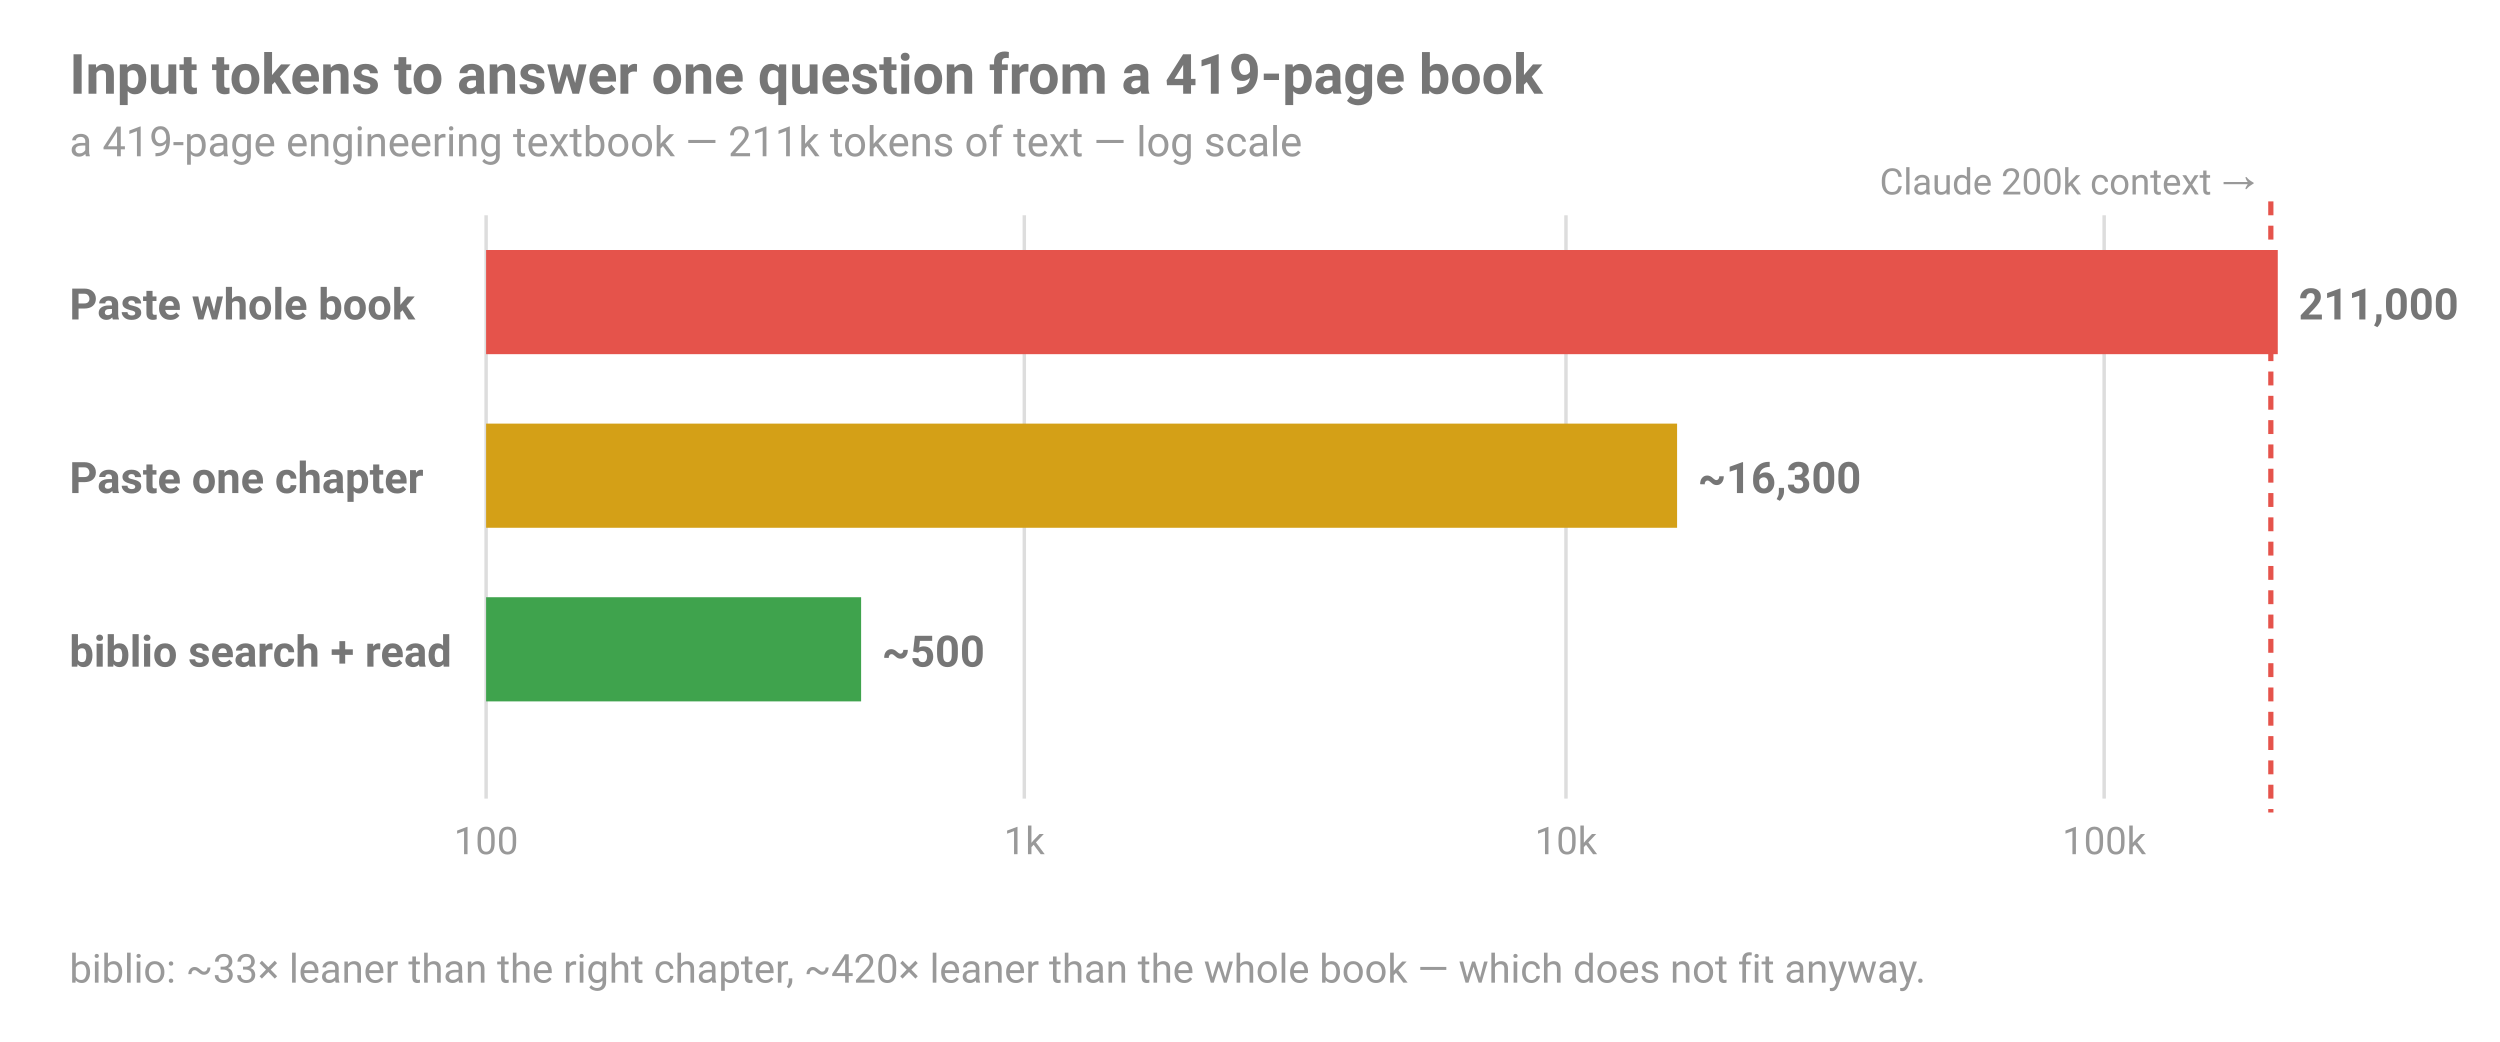
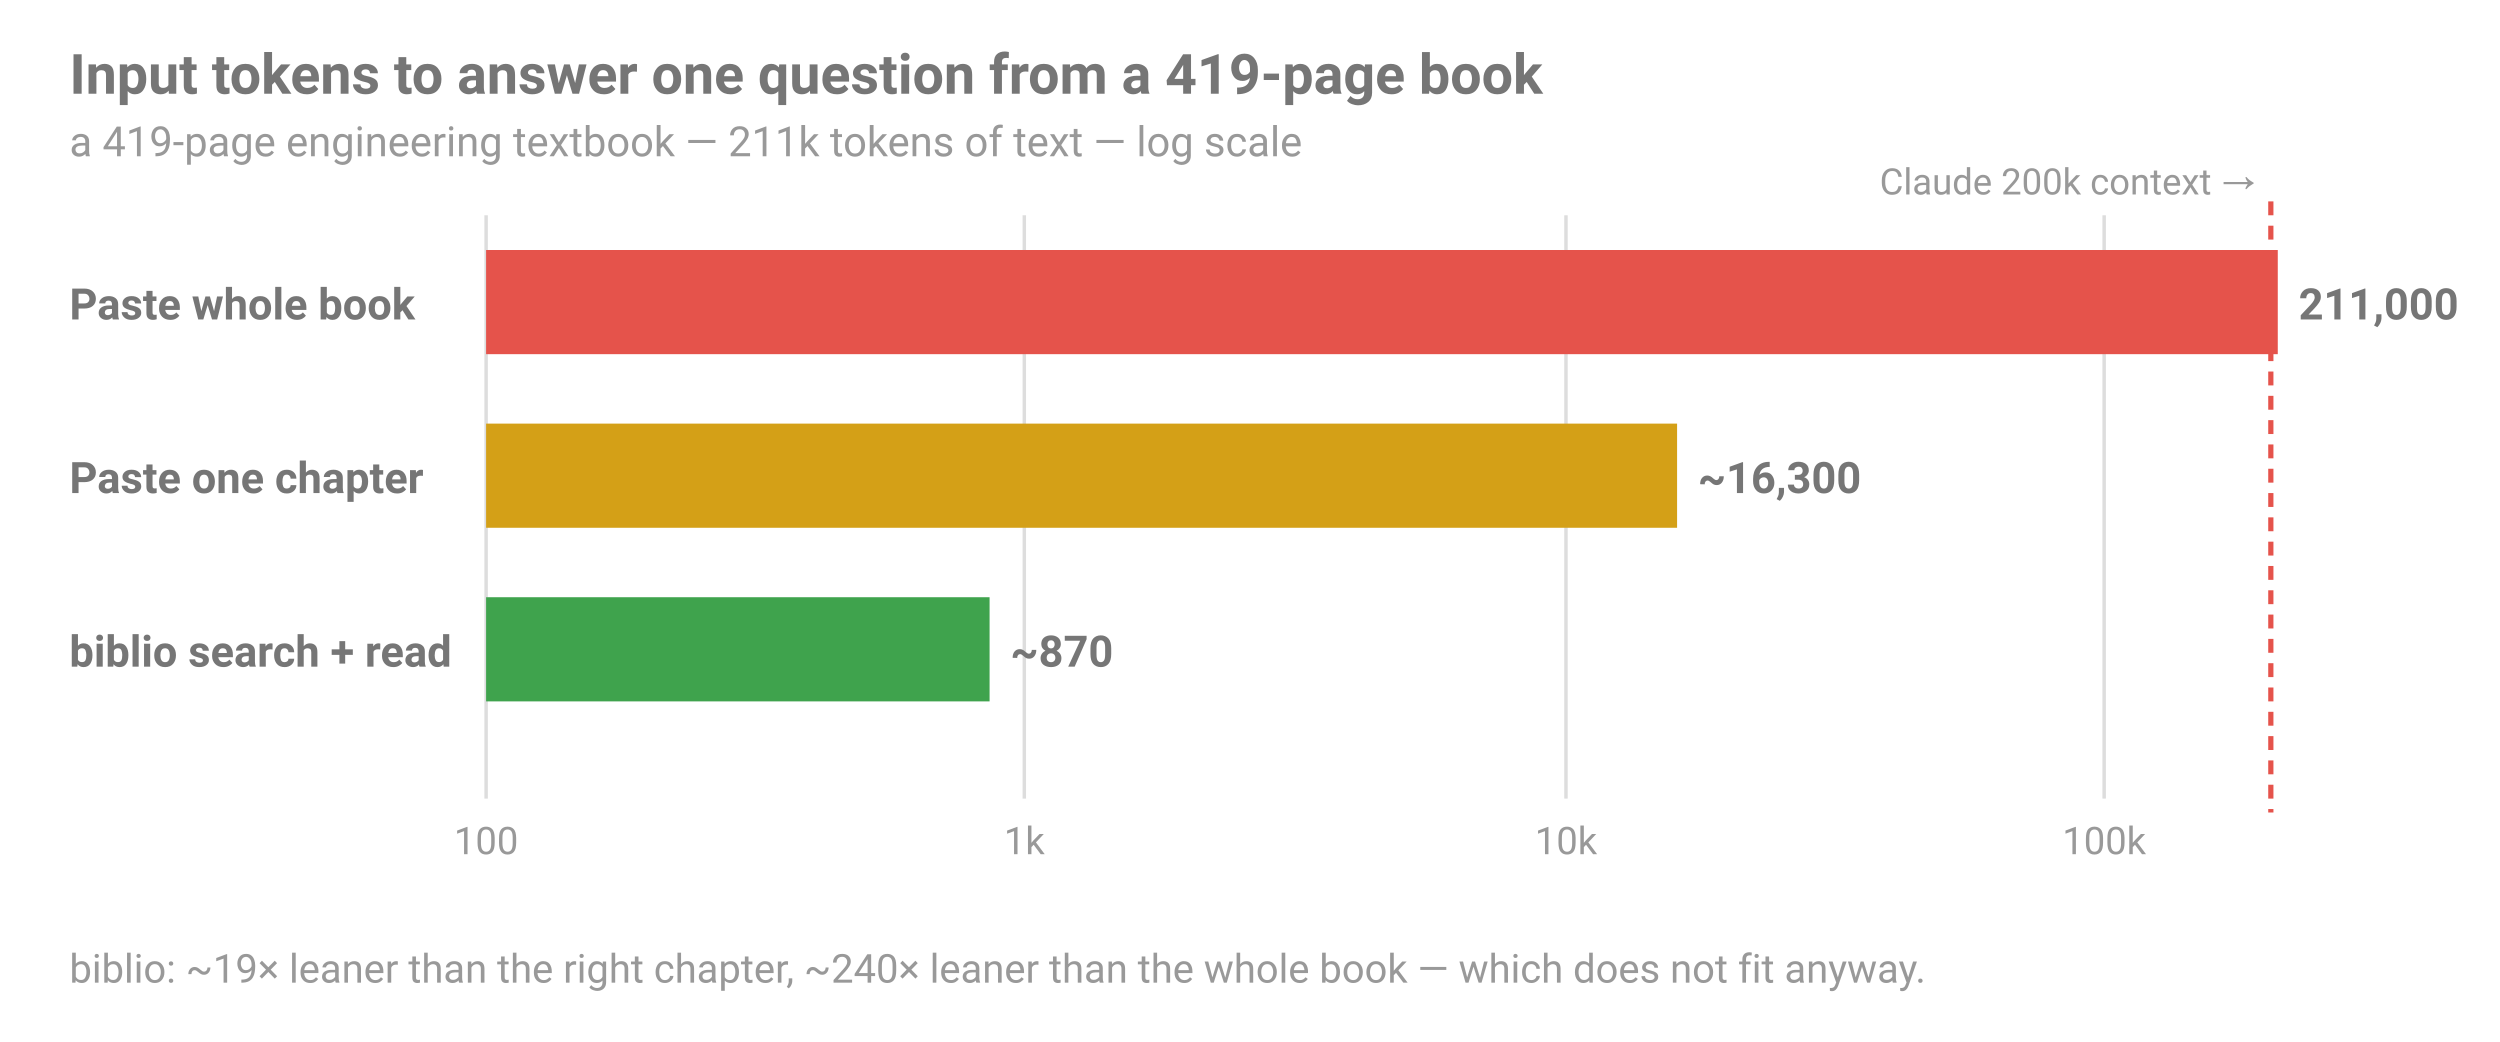
<svg xmlns="http://www.w3.org/2000/svg" viewBox="0 0 720 300" font-family="-apple-system,Segoe UI,Roboto,Helvetica,Arial,sans-serif">
  <text x="20" y="27" fill="#767676" font-size="16" font-weight="700">Input tokens to answer one question from a 419-page book</text>
  <text x="20" y="45" fill="#999" font-size="12">a 419-page engineering textbook — 211k tokens of text — log scale</text>
  <g stroke="#bbb" stroke-width="1" opacity="0.5">
    <line x1="140" y1="62" x2="140" y2="230" />
    <line x1="295" y1="62" x2="295" y2="230" />
    <line x1="451" y1="62" x2="451" y2="230" />
    <line x1="606" y1="62" x2="606" y2="230" />
  </g>
  <g fill="#999" font-size="11" text-anchor="middle">
    <text x="140" y="246">100</text>
    <text x="295" y="246">1k</text>
    <text x="451" y="246">10k</text>
    <text x="606" y="246">100k</text>
  </g>
  <line x1="654" y1="58" x2="654" y2="234" stroke="#e5534b" stroke-width="1.5" stroke-dasharray="4 3" />
  <text x="650" y="56" fill="#999" font-size="10.5" text-anchor="end">Claude 200k context →</text>
  <g font-size="12.5">
    <rect x="140" y="72" width="516" height="30" fill="#e5534b" />
    <text x="20" y="92" fill="#767676" font-weight="600">Paste whole book</text>
    <text x="662" y="92" fill="#767676" font-weight="700">211,000</text>
    <rect x="140" y="122" width="343" height="30" fill="#d4a017" />
    <text x="20" y="142" fill="#767676" font-weight="600">Paste one chapter</text>
    <text x="489" y="142" fill="#767676" font-weight="700">~16,300</text>
-     <rect x="140" y="172" width="108" height="30" fill="#3fa34d" />
+     <rect x="140" y="172" width="145" height="30" fill="#3fa34d" />
    <text x="20" y="192" fill="#767676" font-weight="600">biblio search + read</text>
-     <text x="254" y="192" fill="#767676" font-weight="700">~500</text>
+     <text x="291" y="192" fill="#767676" font-weight="700">~870</text>
  </g>
-   <text x="20" y="283" fill="#999" font-size="11.5">biblio: ~33× leaner than the right chapter, ~420× leaner than the whole book — which does not fit anyway.</text>
+   <text x="20" y="283" fill="#999" font-size="11.5">biblio: ~19× leaner than the right chapter, ~240× leaner than the whole book — which does not fit anyway.</text>
</svg>
